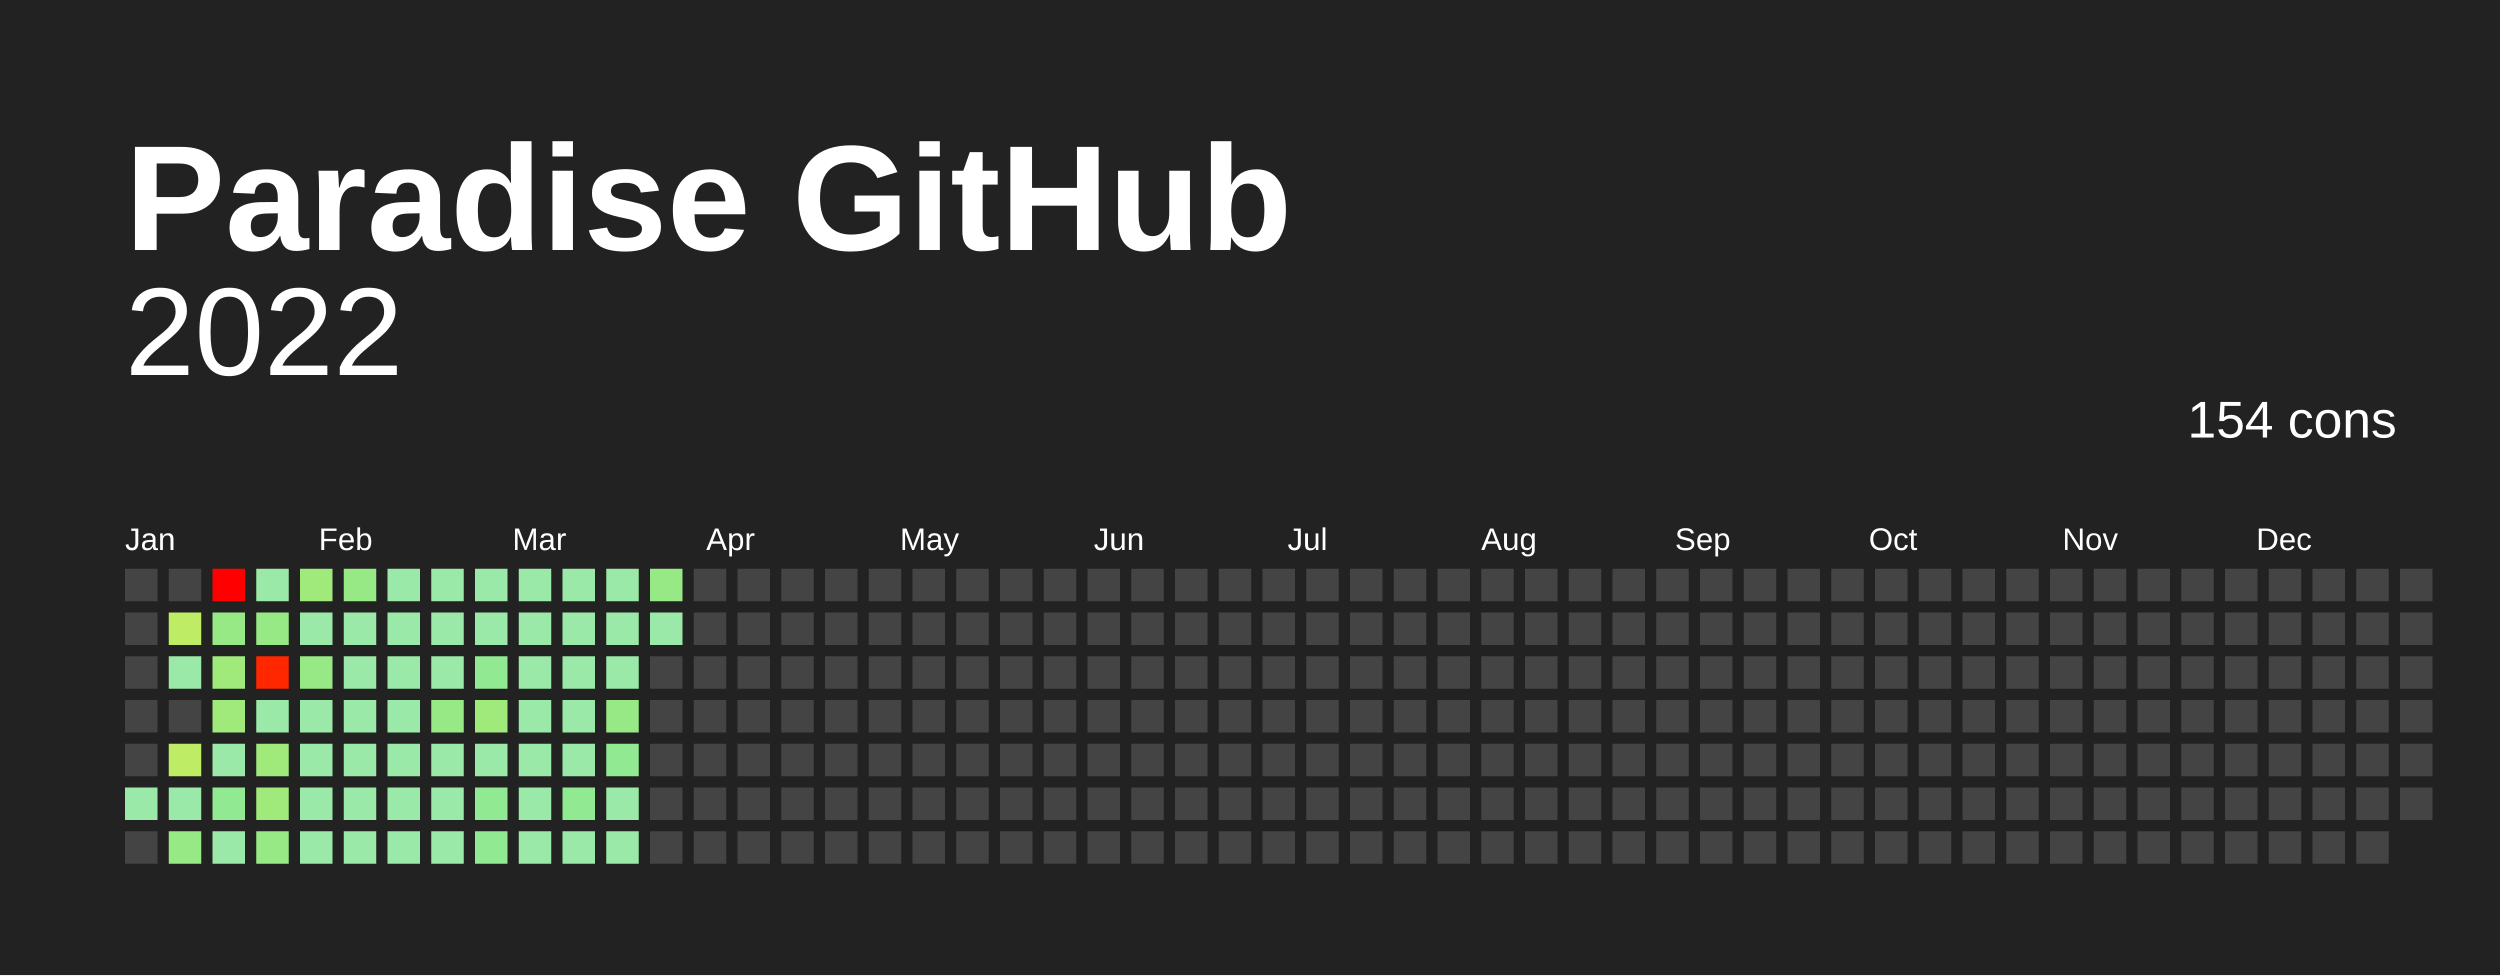
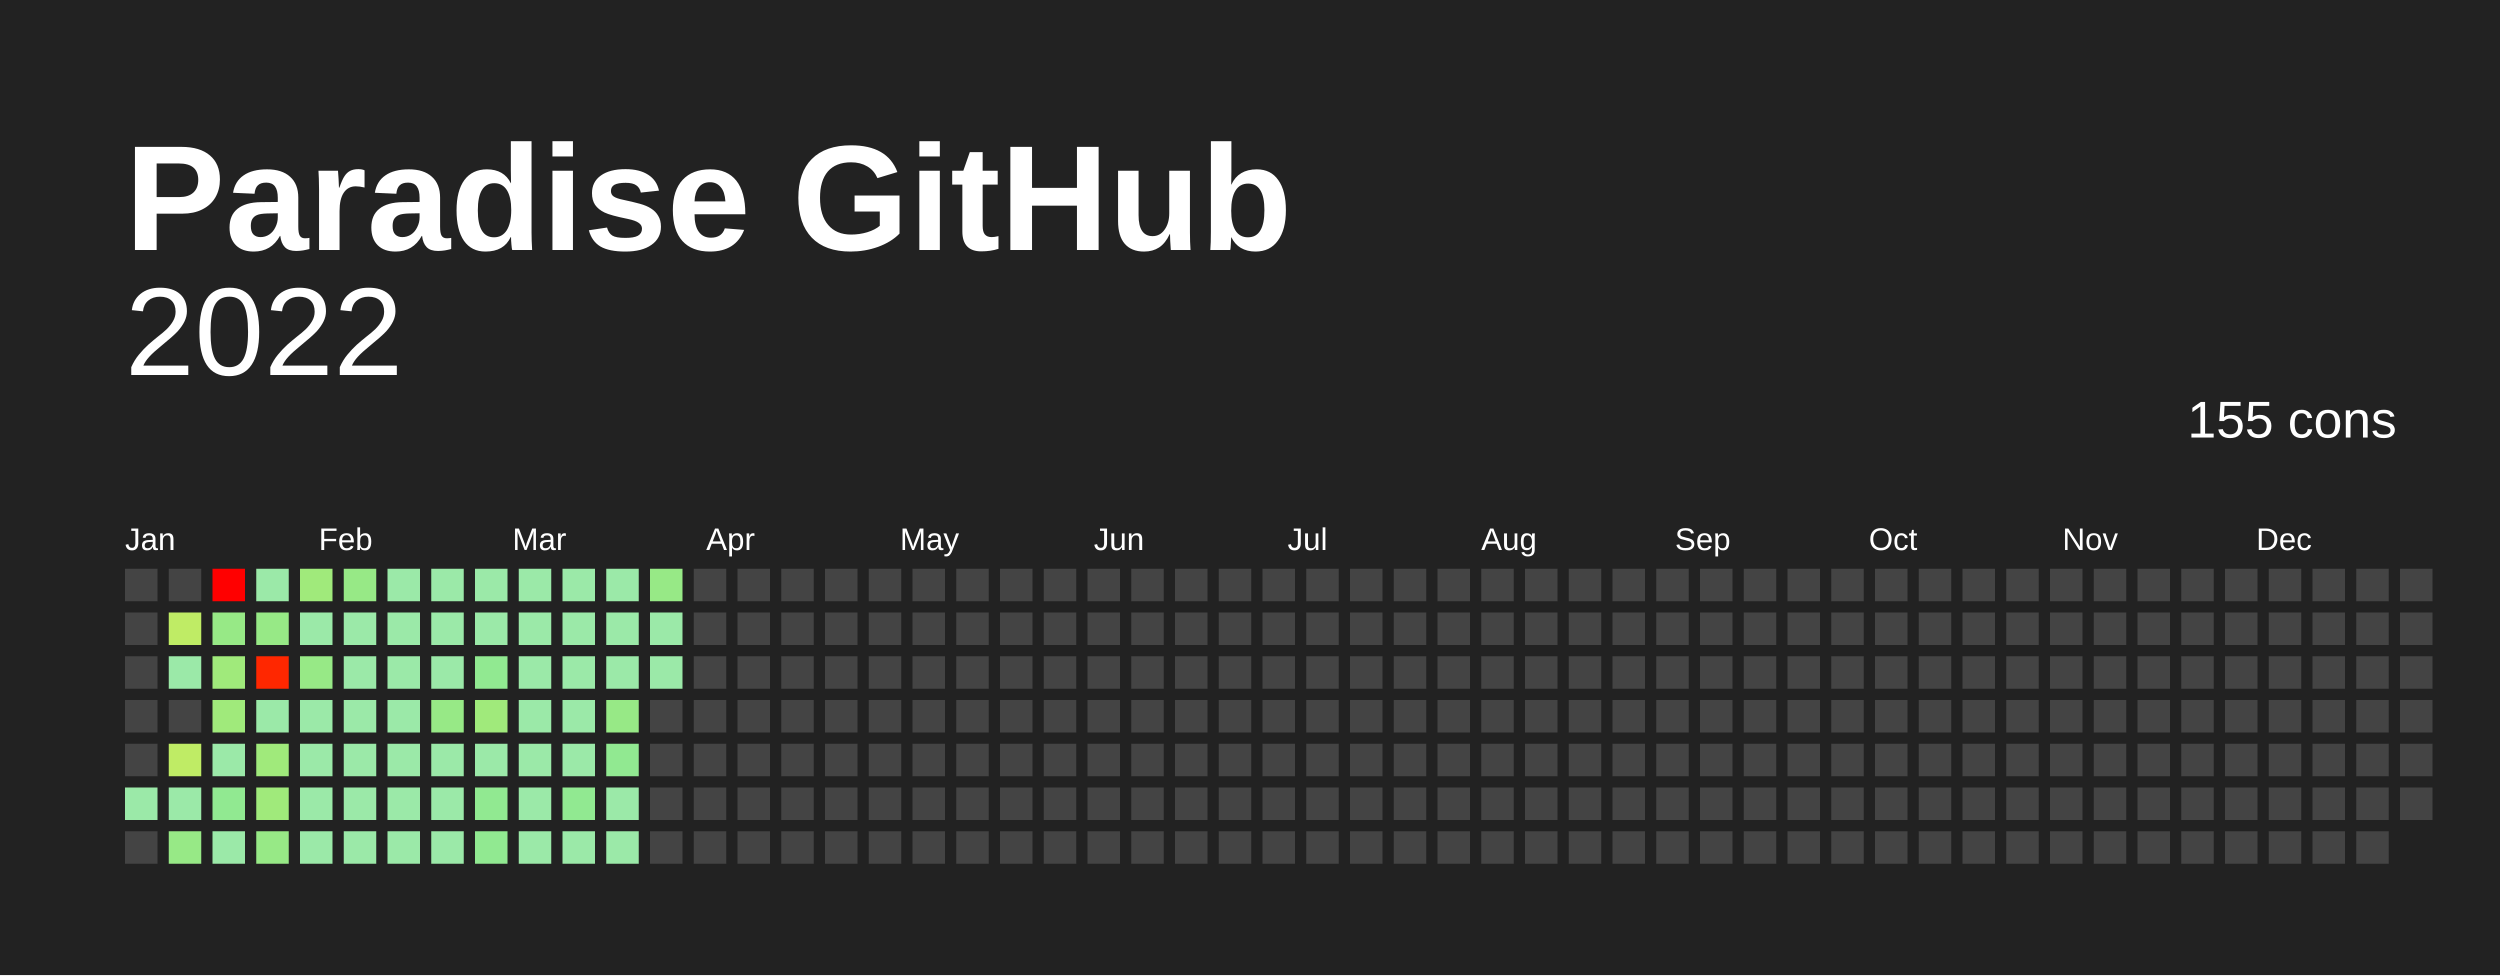
<svg xmlns="http://www.w3.org/2000/svg" baseProfile="full" height="78mm" version="1.1" viewBox="0,0,200,78" width="200mm">
  <defs />
  <rect fill="#222222" height="78" width="200" x="0" y="0" />
  <text fill="#FFFFFF" style="font-size:12px; font-family:Arial; font-weight:bold;" x="10" y="20">Paradise GitHub</text>
  <text alignment-baseline="hanging" fill="#FFFFFF" style="font-size:10.0px; font-family:Arial;" x="10" y="30">2022</text>
-   <text alignment-baseline="hanging" fill="#FFFFFF" style="font-size:4.125px; font-family:Arial;" x="175" y="35">154 cons</text>
+   <text alignment-baseline="hanging" fill="#FFFFFF" style="font-size:4.125px; font-family:Arial;" x="175" y="35">155 cons</text>
  <text fill="#FFFFFF" style="font-size:2.5px; font-family:Arial" x="10.0" y="44">Jan</text>
  <text fill="#FFFFFF" style="font-size:2.5px; font-family:Arial" x="25.5" y="44">Feb</text>
  <text fill="#FFFFFF" style="font-size:2.5px; font-family:Arial" x="41.0" y="44">Mar</text>
  <text fill="#FFFFFF" style="font-size:2.5px; font-family:Arial" x="56.5" y="44">Apr</text>
  <text fill="#FFFFFF" style="font-size:2.5px; font-family:Arial" x="72.0" y="44">May</text>
  <text fill="#FFFFFF" style="font-size:2.5px; font-family:Arial" x="87.5" y="44">Jun</text>
  <text fill="#FFFFFF" style="font-size:2.5px; font-family:Arial" x="103.0" y="44">Jul</text>
  <text fill="#FFFFFF" style="font-size:2.5px; font-family:Arial" x="118.5" y="44">Aug</text>
  <text fill="#FFFFFF" style="font-size:2.5px; font-family:Arial" x="134.0" y="44">Sep</text>
  <text fill="#FFFFFF" style="font-size:2.5px; font-family:Arial" x="149.5" y="44">Oct</text>
  <text fill="#FFFFFF" style="font-size:2.5px; font-family:Arial" x="165.0" y="44">Nov</text>
  <text fill="#FFFFFF" style="font-size:2.5px; font-family:Arial" x="180.5" y="44">Dec</text>
  <rect fill="#444444" height="2.6" width="2.6" x="10.0" y="45.5" />
  <rect fill="#444444" height="2.6" width="2.6" x="10.0" y="49.0" />
  <rect fill="#444444" height="2.6" width="2.6" x="10.0" y="52.5" />
  <rect fill="#444444" height="2.6" width="2.6" x="10.0" y="56.0" />
  <rect fill="#444444" height="2.6" width="2.6" x="10.0" y="59.5" />
  <rect fill="#9be9a8" height="2.6" width="2.6" x="10.0" y="63.0" />
  <rect fill="#444444" height="2.6" width="2.6" x="10.0" y="66.5" />
  <rect fill="#444444" height="2.6" width="2.6" x="13.5" y="45.5" />
  <rect fill="#bfec65" height="2.6" width="2.6" x="13.5" y="49.0" />
  <rect fill="#9be9a8" height="2.6" width="2.6" x="13.5" y="52.5" />
  <rect fill="#444444" height="2.6" width="2.6" x="13.5" y="56.0" />
  <rect fill="#bfec65" height="2.6" width="2.6" x="13.5" y="59.5" />
  <rect fill="#9be9a8" height="2.6" width="2.6" x="13.5" y="63.0" />
  <rect fill="#97e986" height="2.6" width="2.6" x="13.5" y="66.5" />
  <rect fill="red" height="2.6" width="2.6" x="17.0" y="45.5" />
  <rect fill="#97e986" height="2.6" width="2.6" x="17.0" y="49.0" />
  <rect fill="#a0ea7b" height="2.6" width="2.6" x="17.0" y="52.5" />
  <rect fill="#a0ea7b" height="2.6" width="2.6" x="17.0" y="56.0" />
  <rect fill="#9be9a8" height="2.6" width="2.6" x="17.0" y="59.5" />
  <rect fill="#91e991" height="2.6" width="2.6" x="17.0" y="63.0" />
  <rect fill="#9be9a8" height="2.6" width="2.6" x="17.0" y="66.5" />
  <rect fill="#9be9a8" height="2.6" width="2.6" x="20.5" y="45.5" />
  <rect fill="#97e986" height="2.6" width="2.6" x="20.5" y="49.0" />
  <rect fill="#ff2700" height="2.6" width="2.6" x="20.5" y="52.5" />
  <rect fill="#9be9a8" height="2.6" width="2.6" x="20.5" y="56.0" />
  <rect fill="#a0ea7b" height="2.6" width="2.6" x="20.5" y="59.5" />
  <rect fill="#a0ea7b" height="2.6" width="2.6" x="20.5" y="63.0" />
  <rect fill="#97e986" height="2.6" width="2.6" x="20.5" y="66.5" />
  <rect fill="#a0ea7b" height="2.6" width="2.6" x="24.0" y="45.5" />
  <rect fill="#9be9a8" height="2.6" width="2.6" x="24.0" y="49.0" />
  <rect fill="#97e986" height="2.6" width="2.6" x="24.0" y="52.5" />
  <rect fill="#9be9a8" height="2.6" width="2.6" x="24.0" y="56.0" />
  <rect fill="#9be9a8" height="2.6" width="2.6" x="24.0" y="59.5" />
  <rect fill="#9be9a8" height="2.6" width="2.6" x="24.0" y="63.0" />
  <rect fill="#9be9a8" height="2.6" width="2.6" x="24.0" y="66.5" />
  <rect fill="#97e986" height="2.6" width="2.6" x="27.5" y="45.5" />
  <rect fill="#9be9a8" height="2.6" width="2.6" x="27.5" y="49.0" />
  <rect fill="#9be9a8" height="2.6" width="2.6" x="27.5" y="52.5" />
  <rect fill="#9be9a8" height="2.6" width="2.6" x="27.5" y="56.0" />
  <rect fill="#9be9a8" height="2.6" width="2.6" x="27.5" y="59.5" />
  <rect fill="#9be9a8" height="2.6" width="2.6" x="27.5" y="63.0" />
  <rect fill="#9be9a8" height="2.6" width="2.6" x="27.5" y="66.5" />
  <rect fill="#9be9a8" height="2.6" width="2.6" x="31.0" y="45.5" />
  <rect fill="#9be9a8" height="2.6" width="2.6" x="31.0" y="49.0" />
  <rect fill="#9be9a8" height="2.6" width="2.6" x="31.0" y="52.5" />
  <rect fill="#9be9a8" height="2.6" width="2.6" x="31.0" y="56.0" />
  <rect fill="#9be9a8" height="2.6" width="2.6" x="31.0" y="59.5" />
  <rect fill="#9be9a8" height="2.6" width="2.6" x="31.0" y="63.0" />
  <rect fill="#9be9a8" height="2.6" width="2.6" x="31.0" y="66.5" />
  <rect fill="#9be9a8" height="2.6" width="2.6" x="34.5" y="45.5" />
  <rect fill="#9be9a8" height="2.6" width="2.6" x="34.5" y="49.0" />
  <rect fill="#9be9a8" height="2.6" width="2.6" x="34.5" y="52.5" />
  <rect fill="#97e986" height="2.6" width="2.6" x="34.5" y="56.0" />
  <rect fill="#9be9a8" height="2.6" width="2.6" x="34.5" y="59.5" />
  <rect fill="#9be9a8" height="2.6" width="2.6" x="34.5" y="63.0" />
  <rect fill="#9be9a8" height="2.6" width="2.6" x="34.5" y="66.5" />
  <rect fill="#9be9a8" height="2.6" width="2.6" x="38.0" y="45.5" />
  <rect fill="#9be9a8" height="2.6" width="2.6" x="38.0" y="49.0" />
  <rect fill="#91e991" height="2.6" width="2.6" x="38.0" y="52.5" />
  <rect fill="#a0ea7b" height="2.6" width="2.6" x="38.0" y="56.0" />
  <rect fill="#9be9a8" height="2.6" width="2.6" x="38.0" y="59.5" />
  <rect fill="#91e991" height="2.6" width="2.6" x="38.0" y="63.0" />
  <rect fill="#91e991" height="2.6" width="2.6" x="38.0" y="66.5" />
  <rect fill="#9be9a8" height="2.6" width="2.6" x="41.5" y="45.5" />
  <rect fill="#9be9a8" height="2.6" width="2.6" x="41.5" y="49.0" />
  <rect fill="#9be9a8" height="2.6" width="2.6" x="41.5" y="52.5" />
  <rect fill="#9be9a8" height="2.6" width="2.6" x="41.5" y="56.0" />
  <rect fill="#9be9a8" height="2.6" width="2.6" x="41.5" y="59.5" />
  <rect fill="#9be9a8" height="2.6" width="2.6" x="41.5" y="63.0" />
  <rect fill="#9be9a8" height="2.6" width="2.6" x="41.5" y="66.5" />
  <rect fill="#9be9a8" height="2.6" width="2.6" x="45.0" y="45.5" />
  <rect fill="#9be9a8" height="2.6" width="2.6" x="45.0" y="49.0" />
  <rect fill="#9be9a8" height="2.6" width="2.6" x="45.0" y="52.5" />
  <rect fill="#9be9a8" height="2.6" width="2.6" x="45.0" y="56.0" />
  <rect fill="#9be9a8" height="2.6" width="2.6" x="45.0" y="59.5" />
  <rect fill="#91e991" height="2.6" width="2.6" x="45.0" y="63.0" />
  <rect fill="#9be9a8" height="2.6" width="2.6" x="45.0" y="66.5" />
  <rect fill="#9be9a8" height="2.6" width="2.6" x="48.5" y="45.5" />
  <rect fill="#9be9a8" height="2.6" width="2.6" x="48.5" y="49.0" />
  <rect fill="#9be9a8" height="2.6" width="2.6" x="48.5" y="52.5" />
  <rect fill="#97e986" height="2.6" width="2.6" x="48.5" y="56.0" />
  <rect fill="#91e991" height="2.6" width="2.6" x="48.5" y="59.5" />
  <rect fill="#9be9a8" height="2.6" width="2.6" x="48.5" y="63.0" />
  <rect fill="#9be9a8" height="2.6" width="2.6" x="48.5" y="66.5" />
  <rect fill="#97e986" height="2.6" width="2.6" x="52.0" y="45.5" />
  <rect fill="#9be9a8" height="2.6" width="2.6" x="52.0" y="49.0" />
-   <rect fill="#444444" height="2.6" width="2.6" x="52.0" y="52.5" />
+   <rect fill="#9be9a8" height="2.6" width="2.6" x="52.0" y="52.5" />
  <rect fill="#444444" height="2.6" width="2.6" x="52.0" y="56.0" />
  <rect fill="#444444" height="2.6" width="2.6" x="52.0" y="59.5" />
  <rect fill="#444444" height="2.6" width="2.6" x="52.0" y="63.0" />
  <rect fill="#444444" height="2.6" width="2.6" x="52.0" y="66.5" />
  <rect fill="#444444" height="2.6" width="2.6" x="55.5" y="45.5" />
  <rect fill="#444444" height="2.6" width="2.6" x="55.5" y="49.0" />
  <rect fill="#444444" height="2.6" width="2.6" x="55.5" y="52.5" />
  <rect fill="#444444" height="2.6" width="2.6" x="55.5" y="56.0" />
  <rect fill="#444444" height="2.6" width="2.6" x="55.5" y="59.5" />
  <rect fill="#444444" height="2.6" width="2.6" x="55.5" y="63.0" />
  <rect fill="#444444" height="2.6" width="2.6" x="55.5" y="66.5" />
  <rect fill="#444444" height="2.6" width="2.6" x="59.0" y="45.5" />
  <rect fill="#444444" height="2.6" width="2.6" x="59.0" y="49.0" />
  <rect fill="#444444" height="2.6" width="2.6" x="59.0" y="52.5" />
  <rect fill="#444444" height="2.6" width="2.6" x="59.0" y="56.0" />
  <rect fill="#444444" height="2.6" width="2.6" x="59.0" y="59.5" />
  <rect fill="#444444" height="2.6" width="2.6" x="59.0" y="63.0" />
  <rect fill="#444444" height="2.6" width="2.6" x="59.0" y="66.5" />
  <rect fill="#444444" height="2.6" width="2.6" x="62.5" y="45.5" />
  <rect fill="#444444" height="2.6" width="2.6" x="62.5" y="49.0" />
  <rect fill="#444444" height="2.6" width="2.6" x="62.5" y="52.5" />
  <rect fill="#444444" height="2.6" width="2.6" x="62.5" y="56.0" />
  <rect fill="#444444" height="2.6" width="2.6" x="62.5" y="59.5" />
  <rect fill="#444444" height="2.6" width="2.6" x="62.5" y="63.0" />
  <rect fill="#444444" height="2.6" width="2.6" x="62.5" y="66.5" />
  <rect fill="#444444" height="2.6" width="2.6" x="66.0" y="45.5" />
  <rect fill="#444444" height="2.6" width="2.6" x="66.0" y="49.0" />
  <rect fill="#444444" height="2.6" width="2.6" x="66.0" y="52.5" />
  <rect fill="#444444" height="2.6" width="2.6" x="66.0" y="56.0" />
  <rect fill="#444444" height="2.6" width="2.6" x="66.0" y="59.5" />
  <rect fill="#444444" height="2.6" width="2.6" x="66.0" y="63.0" />
  <rect fill="#444444" height="2.6" width="2.6" x="66.0" y="66.5" />
  <rect fill="#444444" height="2.6" width="2.6" x="69.5" y="45.5" />
  <rect fill="#444444" height="2.6" width="2.6" x="69.5" y="49.0" />
  <rect fill="#444444" height="2.6" width="2.6" x="69.5" y="52.5" />
  <rect fill="#444444" height="2.6" width="2.6" x="69.5" y="56.0" />
  <rect fill="#444444" height="2.6" width="2.6" x="69.5" y="59.5" />
  <rect fill="#444444" height="2.6" width="2.6" x="69.5" y="63.0" />
  <rect fill="#444444" height="2.6" width="2.6" x="69.5" y="66.5" />
  <rect fill="#444444" height="2.6" width="2.6" x="73.0" y="45.5" />
  <rect fill="#444444" height="2.6" width="2.6" x="73.0" y="49.0" />
  <rect fill="#444444" height="2.6" width="2.6" x="73.0" y="52.5" />
  <rect fill="#444444" height="2.6" width="2.6" x="73.0" y="56.0" />
  <rect fill="#444444" height="2.6" width="2.6" x="73.0" y="59.5" />
  <rect fill="#444444" height="2.6" width="2.6" x="73.0" y="63.0" />
  <rect fill="#444444" height="2.6" width="2.6" x="73.0" y="66.5" />
  <rect fill="#444444" height="2.6" width="2.6" x="76.5" y="45.5" />
  <rect fill="#444444" height="2.6" width="2.6" x="76.5" y="49.0" />
  <rect fill="#444444" height="2.6" width="2.6" x="76.5" y="52.5" />
  <rect fill="#444444" height="2.6" width="2.6" x="76.5" y="56.0" />
  <rect fill="#444444" height="2.6" width="2.6" x="76.5" y="59.5" />
  <rect fill="#444444" height="2.6" width="2.6" x="76.5" y="63.0" />
  <rect fill="#444444" height="2.6" width="2.6" x="76.5" y="66.5" />
  <rect fill="#444444" height="2.6" width="2.6" x="80.0" y="45.5" />
  <rect fill="#444444" height="2.6" width="2.6" x="80.0" y="49.0" />
  <rect fill="#444444" height="2.6" width="2.6" x="80.0" y="52.5" />
  <rect fill="#444444" height="2.6" width="2.6" x="80.0" y="56.0" />
  <rect fill="#444444" height="2.6" width="2.6" x="80.0" y="59.5" />
  <rect fill="#444444" height="2.6" width="2.6" x="80.0" y="63.0" />
  <rect fill="#444444" height="2.6" width="2.6" x="80.0" y="66.5" />
  <rect fill="#444444" height="2.6" width="2.6" x="83.5" y="45.5" />
  <rect fill="#444444" height="2.6" width="2.6" x="83.5" y="49.0" />
  <rect fill="#444444" height="2.6" width="2.6" x="83.5" y="52.5" />
  <rect fill="#444444" height="2.6" width="2.6" x="83.5" y="56.0" />
  <rect fill="#444444" height="2.6" width="2.6" x="83.5" y="59.5" />
  <rect fill="#444444" height="2.6" width="2.6" x="83.5" y="63.0" />
  <rect fill="#444444" height="2.6" width="2.6" x="83.5" y="66.5" />
  <rect fill="#444444" height="2.6" width="2.6" x="87.0" y="45.5" />
  <rect fill="#444444" height="2.6" width="2.6" x="87.0" y="49.0" />
  <rect fill="#444444" height="2.6" width="2.6" x="87.0" y="52.5" />
  <rect fill="#444444" height="2.6" width="2.6" x="87.0" y="56.0" />
  <rect fill="#444444" height="2.6" width="2.6" x="87.0" y="59.5" />
  <rect fill="#444444" height="2.6" width="2.6" x="87.0" y="63.0" />
  <rect fill="#444444" height="2.6" width="2.6" x="87.0" y="66.5" />
  <rect fill="#444444" height="2.6" width="2.6" x="90.5" y="45.5" />
  <rect fill="#444444" height="2.6" width="2.6" x="90.5" y="49.0" />
  <rect fill="#444444" height="2.6" width="2.6" x="90.5" y="52.5" />
  <rect fill="#444444" height="2.6" width="2.6" x="90.5" y="56.0" />
  <rect fill="#444444" height="2.6" width="2.6" x="90.5" y="59.5" />
  <rect fill="#444444" height="2.6" width="2.6" x="90.5" y="63.0" />
  <rect fill="#444444" height="2.6" width="2.6" x="90.5" y="66.5" />
  <rect fill="#444444" height="2.6" width="2.6" x="94.0" y="45.5" />
  <rect fill="#444444" height="2.6" width="2.6" x="94.0" y="49.0" />
  <rect fill="#444444" height="2.6" width="2.6" x="94.0" y="52.5" />
  <rect fill="#444444" height="2.6" width="2.6" x="94.0" y="56.0" />
  <rect fill="#444444" height="2.6" width="2.6" x="94.0" y="59.5" />
  <rect fill="#444444" height="2.6" width="2.6" x="94.0" y="63.0" />
  <rect fill="#444444" height="2.6" width="2.6" x="94.0" y="66.5" />
  <rect fill="#444444" height="2.6" width="2.6" x="97.5" y="45.5" />
  <rect fill="#444444" height="2.6" width="2.6" x="97.5" y="49.0" />
  <rect fill="#444444" height="2.6" width="2.6" x="97.5" y="52.5" />
  <rect fill="#444444" height="2.6" width="2.6" x="97.5" y="56.0" />
  <rect fill="#444444" height="2.6" width="2.6" x="97.5" y="59.5" />
  <rect fill="#444444" height="2.6" width="2.6" x="97.5" y="63.0" />
  <rect fill="#444444" height="2.6" width="2.6" x="97.5" y="66.5" />
  <rect fill="#444444" height="2.6" width="2.6" x="101.0" y="45.5" />
  <rect fill="#444444" height="2.6" width="2.6" x="101.0" y="49.0" />
  <rect fill="#444444" height="2.6" width="2.6" x="101.0" y="52.5" />
  <rect fill="#444444" height="2.6" width="2.6" x="101.0" y="56.0" />
  <rect fill="#444444" height="2.6" width="2.6" x="101.0" y="59.5" />
  <rect fill="#444444" height="2.6" width="2.6" x="101.0" y="63.0" />
  <rect fill="#444444" height="2.6" width="2.6" x="101.0" y="66.5" />
  <rect fill="#444444" height="2.6" width="2.6" x="104.5" y="45.5" />
  <rect fill="#444444" height="2.6" width="2.6" x="104.5" y="49.0" />
  <rect fill="#444444" height="2.6" width="2.6" x="104.5" y="52.5" />
  <rect fill="#444444" height="2.6" width="2.6" x="104.5" y="56.0" />
  <rect fill="#444444" height="2.6" width="2.6" x="104.5" y="59.5" />
  <rect fill="#444444" height="2.6" width="2.6" x="104.5" y="63.0" />
  <rect fill="#444444" height="2.6" width="2.6" x="104.5" y="66.5" />
  <rect fill="#444444" height="2.6" width="2.6" x="108.0" y="45.5" />
  <rect fill="#444444" height="2.6" width="2.6" x="108.0" y="49.0" />
  <rect fill="#444444" height="2.6" width="2.6" x="108.0" y="52.5" />
  <rect fill="#444444" height="2.6" width="2.6" x="108.0" y="56.0" />
  <rect fill="#444444" height="2.6" width="2.6" x="108.0" y="59.5" />
  <rect fill="#444444" height="2.6" width="2.6" x="108.0" y="63.0" />
  <rect fill="#444444" height="2.6" width="2.6" x="108.0" y="66.5" />
  <rect fill="#444444" height="2.6" width="2.6" x="111.5" y="45.5" />
  <rect fill="#444444" height="2.6" width="2.6" x="111.5" y="49.0" />
  <rect fill="#444444" height="2.6" width="2.6" x="111.5" y="52.5" />
  <rect fill="#444444" height="2.6" width="2.6" x="111.5" y="56.0" />
  <rect fill="#444444" height="2.6" width="2.6" x="111.5" y="59.5" />
  <rect fill="#444444" height="2.6" width="2.6" x="111.5" y="63.0" />
  <rect fill="#444444" height="2.6" width="2.6" x="111.5" y="66.5" />
  <rect fill="#444444" height="2.6" width="2.6" x="115.0" y="45.5" />
  <rect fill="#444444" height="2.6" width="2.6" x="115.0" y="49.0" />
  <rect fill="#444444" height="2.6" width="2.6" x="115.0" y="52.5" />
  <rect fill="#444444" height="2.6" width="2.6" x="115.0" y="56.0" />
  <rect fill="#444444" height="2.6" width="2.6" x="115.0" y="59.5" />
  <rect fill="#444444" height="2.6" width="2.6" x="115.0" y="63.0" />
  <rect fill="#444444" height="2.6" width="2.6" x="115.0" y="66.5" />
  <rect fill="#444444" height="2.6" width="2.6" x="118.5" y="45.5" />
  <rect fill="#444444" height="2.6" width="2.6" x="118.5" y="49.0" />
  <rect fill="#444444" height="2.6" width="2.6" x="118.5" y="52.5" />
  <rect fill="#444444" height="2.6" width="2.6" x="118.5" y="56.0" />
  <rect fill="#444444" height="2.6" width="2.6" x="118.5" y="59.5" />
  <rect fill="#444444" height="2.6" width="2.6" x="118.5" y="63.0" />
  <rect fill="#444444" height="2.6" width="2.6" x="118.5" y="66.5" />
  <rect fill="#444444" height="2.6" width="2.6" x="122.0" y="45.5" />
  <rect fill="#444444" height="2.6" width="2.6" x="122.0" y="49.0" />
  <rect fill="#444444" height="2.6" width="2.6" x="122.0" y="52.5" />
  <rect fill="#444444" height="2.6" width="2.6" x="122.0" y="56.0" />
  <rect fill="#444444" height="2.6" width="2.6" x="122.0" y="59.5" />
  <rect fill="#444444" height="2.6" width="2.6" x="122.0" y="63.0" />
  <rect fill="#444444" height="2.6" width="2.6" x="122.0" y="66.5" />
  <rect fill="#444444" height="2.6" width="2.6" x="125.5" y="45.5" />
  <rect fill="#444444" height="2.6" width="2.6" x="125.5" y="49.0" />
  <rect fill="#444444" height="2.6" width="2.6" x="125.5" y="52.5" />
  <rect fill="#444444" height="2.6" width="2.6" x="125.5" y="56.0" />
  <rect fill="#444444" height="2.6" width="2.6" x="125.5" y="59.5" />
  <rect fill="#444444" height="2.6" width="2.6" x="125.5" y="63.0" />
  <rect fill="#444444" height="2.6" width="2.6" x="125.5" y="66.5" />
  <rect fill="#444444" height="2.6" width="2.6" x="129.0" y="45.5" />
  <rect fill="#444444" height="2.6" width="2.6" x="129.0" y="49.0" />
  <rect fill="#444444" height="2.6" width="2.6" x="129.0" y="52.5" />
  <rect fill="#444444" height="2.6" width="2.6" x="129.0" y="56.0" />
  <rect fill="#444444" height="2.6" width="2.6" x="129.0" y="59.5" />
  <rect fill="#444444" height="2.6" width="2.6" x="129.0" y="63.0" />
  <rect fill="#444444" height="2.6" width="2.6" x="129.0" y="66.5" />
  <rect fill="#444444" height="2.6" width="2.6" x="132.5" y="45.5" />
  <rect fill="#444444" height="2.6" width="2.6" x="132.5" y="49.0" />
  <rect fill="#444444" height="2.6" width="2.6" x="132.5" y="52.5" />
  <rect fill="#444444" height="2.6" width="2.6" x="132.5" y="56.0" />
  <rect fill="#444444" height="2.6" width="2.6" x="132.5" y="59.5" />
  <rect fill="#444444" height="2.6" width="2.6" x="132.5" y="63.0" />
  <rect fill="#444444" height="2.6" width="2.6" x="132.5" y="66.5" />
  <rect fill="#444444" height="2.6" width="2.6" x="136.0" y="45.5" />
  <rect fill="#444444" height="2.6" width="2.6" x="136.0" y="49.0" />
  <rect fill="#444444" height="2.6" width="2.6" x="136.0" y="52.5" />
  <rect fill="#444444" height="2.6" width="2.6" x="136.0" y="56.0" />
  <rect fill="#444444" height="2.6" width="2.6" x="136.0" y="59.5" />
  <rect fill="#444444" height="2.6" width="2.6" x="136.0" y="63.0" />
  <rect fill="#444444" height="2.6" width="2.6" x="136.0" y="66.5" />
  <rect fill="#444444" height="2.6" width="2.6" x="139.5" y="45.5" />
  <rect fill="#444444" height="2.6" width="2.6" x="139.5" y="49.0" />
  <rect fill="#444444" height="2.6" width="2.6" x="139.5" y="52.5" />
  <rect fill="#444444" height="2.6" width="2.6" x="139.5" y="56.0" />
  <rect fill="#444444" height="2.6" width="2.6" x="139.5" y="59.5" />
  <rect fill="#444444" height="2.6" width="2.6" x="139.5" y="63.0" />
  <rect fill="#444444" height="2.6" width="2.6" x="139.5" y="66.5" />
  <rect fill="#444444" height="2.6" width="2.6" x="143.0" y="45.5" />
  <rect fill="#444444" height="2.6" width="2.6" x="143.0" y="49.0" />
  <rect fill="#444444" height="2.6" width="2.6" x="143.0" y="52.5" />
  <rect fill="#444444" height="2.6" width="2.6" x="143.0" y="56.0" />
  <rect fill="#444444" height="2.6" width="2.6" x="143.0" y="59.5" />
  <rect fill="#444444" height="2.6" width="2.6" x="143.0" y="63.0" />
  <rect fill="#444444" height="2.6" width="2.6" x="143.0" y="66.5" />
  <rect fill="#444444" height="2.6" width="2.6" x="146.5" y="45.5" />
  <rect fill="#444444" height="2.6" width="2.6" x="146.5" y="49.0" />
  <rect fill="#444444" height="2.6" width="2.6" x="146.5" y="52.5" />
  <rect fill="#444444" height="2.6" width="2.6" x="146.5" y="56.0" />
  <rect fill="#444444" height="2.6" width="2.6" x="146.5" y="59.5" />
  <rect fill="#444444" height="2.6" width="2.6" x="146.5" y="63.0" />
  <rect fill="#444444" height="2.6" width="2.6" x="146.5" y="66.5" />
  <rect fill="#444444" height="2.6" width="2.6" x="150.0" y="45.5" />
  <rect fill="#444444" height="2.6" width="2.6" x="150.0" y="49.0" />
  <rect fill="#444444" height="2.6" width="2.6" x="150.0" y="52.5" />
  <rect fill="#444444" height="2.6" width="2.6" x="150.0" y="56.0" />
  <rect fill="#444444" height="2.6" width="2.6" x="150.0" y="59.5" />
  <rect fill="#444444" height="2.6" width="2.6" x="150.0" y="63.0" />
  <rect fill="#444444" height="2.6" width="2.6" x="150.0" y="66.5" />
  <rect fill="#444444" height="2.6" width="2.6" x="153.5" y="45.5" />
  <rect fill="#444444" height="2.6" width="2.6" x="153.5" y="49.0" />
  <rect fill="#444444" height="2.6" width="2.6" x="153.5" y="52.5" />
  <rect fill="#444444" height="2.6" width="2.6" x="153.5" y="56.0" />
  <rect fill="#444444" height="2.6" width="2.6" x="153.5" y="59.5" />
  <rect fill="#444444" height="2.6" width="2.6" x="153.5" y="63.0" />
  <rect fill="#444444" height="2.6" width="2.6" x="153.5" y="66.5" />
  <rect fill="#444444" height="2.6" width="2.6" x="157.0" y="45.5" />
  <rect fill="#444444" height="2.6" width="2.6" x="157.0" y="49.0" />
  <rect fill="#444444" height="2.6" width="2.6" x="157.0" y="52.5" />
  <rect fill="#444444" height="2.6" width="2.6" x="157.0" y="56.0" />
  <rect fill="#444444" height="2.6" width="2.6" x="157.0" y="59.5" />
  <rect fill="#444444" height="2.6" width="2.6" x="157.0" y="63.0" />
  <rect fill="#444444" height="2.6" width="2.6" x="157.0" y="66.5" />
  <rect fill="#444444" height="2.6" width="2.6" x="160.5" y="45.5" />
  <rect fill="#444444" height="2.6" width="2.6" x="160.5" y="49.0" />
  <rect fill="#444444" height="2.6" width="2.6" x="160.5" y="52.5" />
  <rect fill="#444444" height="2.6" width="2.6" x="160.5" y="56.0" />
  <rect fill="#444444" height="2.6" width="2.6" x="160.5" y="59.5" />
  <rect fill="#444444" height="2.6" width="2.6" x="160.5" y="63.0" />
  <rect fill="#444444" height="2.6" width="2.6" x="160.5" y="66.5" />
  <rect fill="#444444" height="2.6" width="2.6" x="164.0" y="45.5" />
  <rect fill="#444444" height="2.6" width="2.6" x="164.0" y="49.0" />
  <rect fill="#444444" height="2.6" width="2.6" x="164.0" y="52.5" />
  <rect fill="#444444" height="2.6" width="2.6" x="164.0" y="56.0" />
  <rect fill="#444444" height="2.6" width="2.6" x="164.0" y="59.5" />
  <rect fill="#444444" height="2.6" width="2.6" x="164.0" y="63.0" />
  <rect fill="#444444" height="2.6" width="2.6" x="164.0" y="66.5" />
  <rect fill="#444444" height="2.6" width="2.6" x="167.5" y="45.5" />
  <rect fill="#444444" height="2.6" width="2.6" x="167.5" y="49.0" />
  <rect fill="#444444" height="2.6" width="2.6" x="167.5" y="52.5" />
  <rect fill="#444444" height="2.6" width="2.6" x="167.5" y="56.0" />
  <rect fill="#444444" height="2.6" width="2.6" x="167.5" y="59.5" />
  <rect fill="#444444" height="2.6" width="2.6" x="167.5" y="63.0" />
  <rect fill="#444444" height="2.6" width="2.6" x="167.5" y="66.5" />
  <rect fill="#444444" height="2.6" width="2.6" x="171.0" y="45.5" />
  <rect fill="#444444" height="2.6" width="2.6" x="171.0" y="49.0" />
  <rect fill="#444444" height="2.6" width="2.6" x="171.0" y="52.5" />
  <rect fill="#444444" height="2.6" width="2.6" x="171.0" y="56.0" />
  <rect fill="#444444" height="2.6" width="2.6" x="171.0" y="59.5" />
  <rect fill="#444444" height="2.6" width="2.6" x="171.0" y="63.0" />
  <rect fill="#444444" height="2.6" width="2.6" x="171.0" y="66.5" />
  <rect fill="#444444" height="2.6" width="2.6" x="174.5" y="45.5" />
  <rect fill="#444444" height="2.6" width="2.6" x="174.5" y="49.0" />
  <rect fill="#444444" height="2.6" width="2.6" x="174.5" y="52.5" />
  <rect fill="#444444" height="2.6" width="2.6" x="174.5" y="56.0" />
  <rect fill="#444444" height="2.6" width="2.6" x="174.5" y="59.5" />
  <rect fill="#444444" height="2.6" width="2.6" x="174.5" y="63.0" />
  <rect fill="#444444" height="2.6" width="2.6" x="174.5" y="66.5" />
  <rect fill="#444444" height="2.6" width="2.6" x="178.0" y="45.5" />
  <rect fill="#444444" height="2.6" width="2.6" x="178.0" y="49.0" />
  <rect fill="#444444" height="2.6" width="2.6" x="178.0" y="52.5" />
  <rect fill="#444444" height="2.6" width="2.6" x="178.0" y="56.0" />
  <rect fill="#444444" height="2.6" width="2.6" x="178.0" y="59.5" />
  <rect fill="#444444" height="2.6" width="2.6" x="178.0" y="63.0" />
  <rect fill="#444444" height="2.6" width="2.6" x="178.0" y="66.5" />
  <rect fill="#444444" height="2.6" width="2.6" x="181.5" y="45.5" />
  <rect fill="#444444" height="2.6" width="2.6" x="181.5" y="49.0" />
  <rect fill="#444444" height="2.6" width="2.6" x="181.5" y="52.5" />
  <rect fill="#444444" height="2.6" width="2.6" x="181.5" y="56.0" />
  <rect fill="#444444" height="2.6" width="2.6" x="181.5" y="59.5" />
  <rect fill="#444444" height="2.6" width="2.6" x="181.5" y="63.0" />
  <rect fill="#444444" height="2.6" width="2.6" x="181.5" y="66.5" />
  <rect fill="#444444" height="2.6" width="2.6" x="185.0" y="45.5" />
  <rect fill="#444444" height="2.6" width="2.6" x="185.0" y="49.0" />
  <rect fill="#444444" height="2.6" width="2.6" x="185.0" y="52.5" />
  <rect fill="#444444" height="2.6" width="2.6" x="185.0" y="56.0" />
  <rect fill="#444444" height="2.6" width="2.6" x="185.0" y="59.5" />
  <rect fill="#444444" height="2.6" width="2.6" x="185.0" y="63.0" />
  <rect fill="#444444" height="2.6" width="2.6" x="185.0" y="66.5" />
  <rect fill="#444444" height="2.6" width="2.6" x="188.5" y="45.5" />
  <rect fill="#444444" height="2.6" width="2.6" x="188.5" y="49.0" />
  <rect fill="#444444" height="2.6" width="2.6" x="188.5" y="52.5" />
  <rect fill="#444444" height="2.6" width="2.6" x="188.5" y="56.0" />
  <rect fill="#444444" height="2.6" width="2.6" x="188.5" y="59.5" />
  <rect fill="#444444" height="2.6" width="2.6" x="188.5" y="63.0" />
  <rect fill="#444444" height="2.6" width="2.6" x="188.5" y="66.5" />
  <rect fill="#444444" height="2.6" width="2.6" x="192.0" y="45.5" />
  <rect fill="#444444" height="2.6" width="2.6" x="192.0" y="49.0" />
  <rect fill="#444444" height="2.6" width="2.6" x="192.0" y="52.5" />
  <rect fill="#444444" height="2.6" width="2.6" x="192.0" y="56.0" />
  <rect fill="#444444" height="2.6" width="2.6" x="192.0" y="59.5" />
  <rect fill="#444444" height="2.6" width="2.6" x="192.0" y="63.0" />
</svg>
